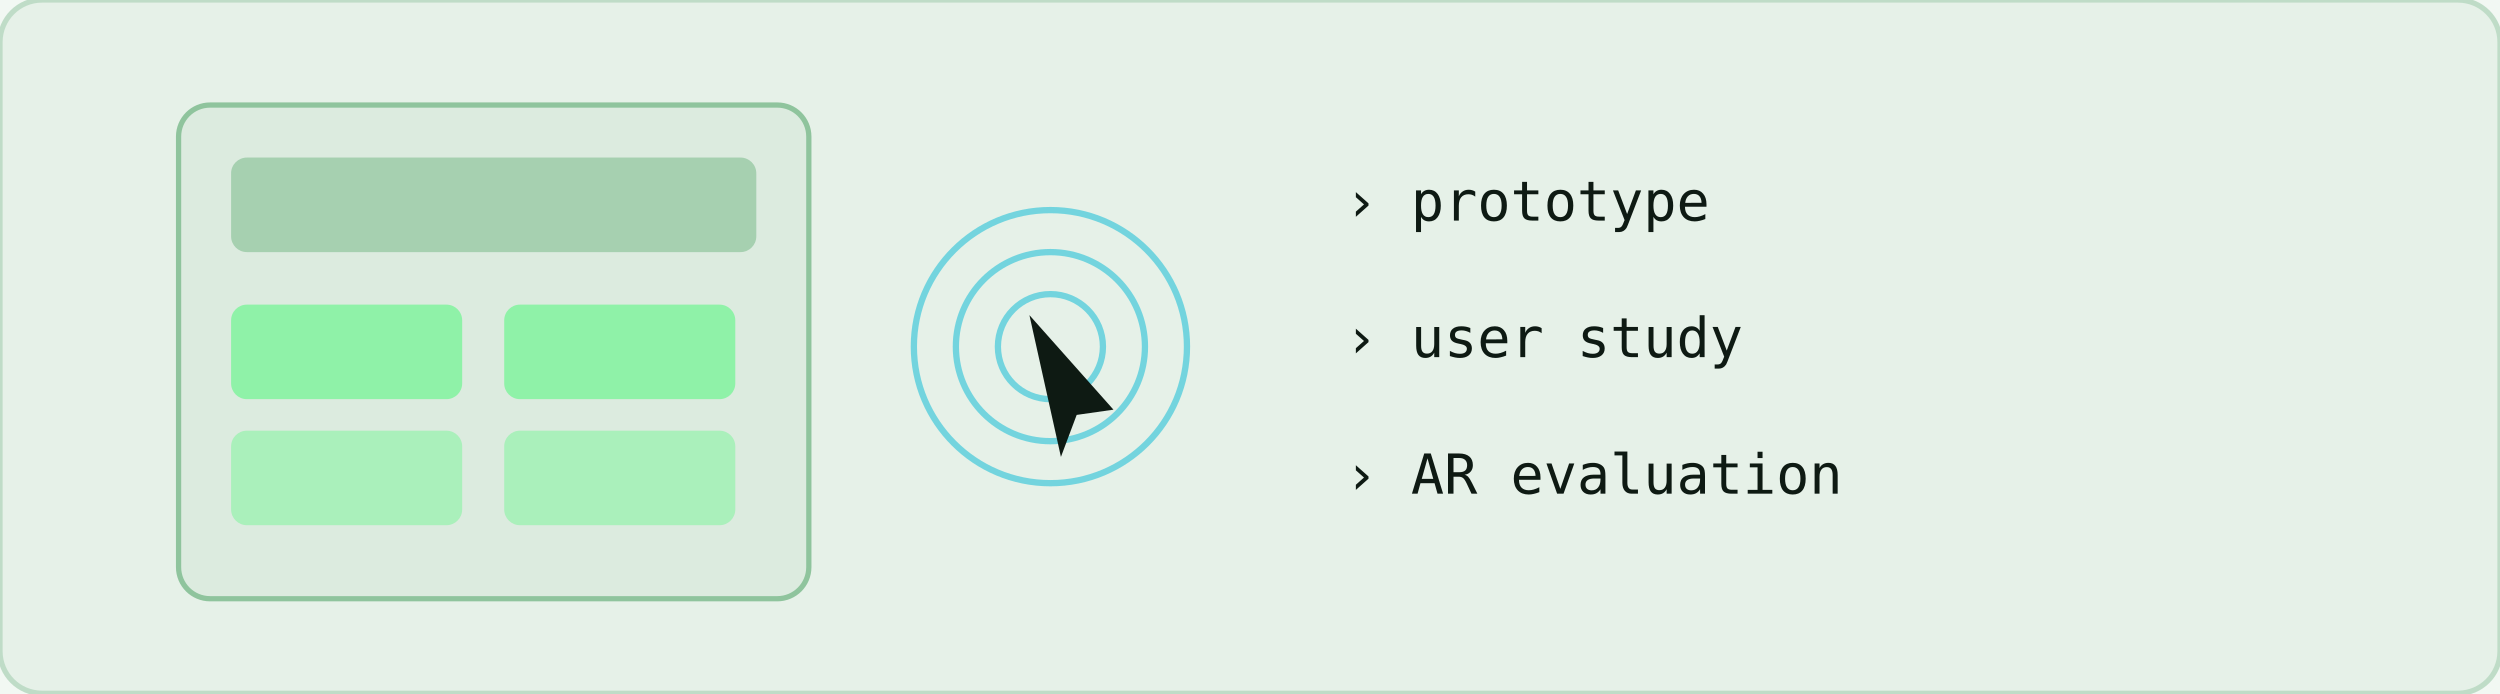
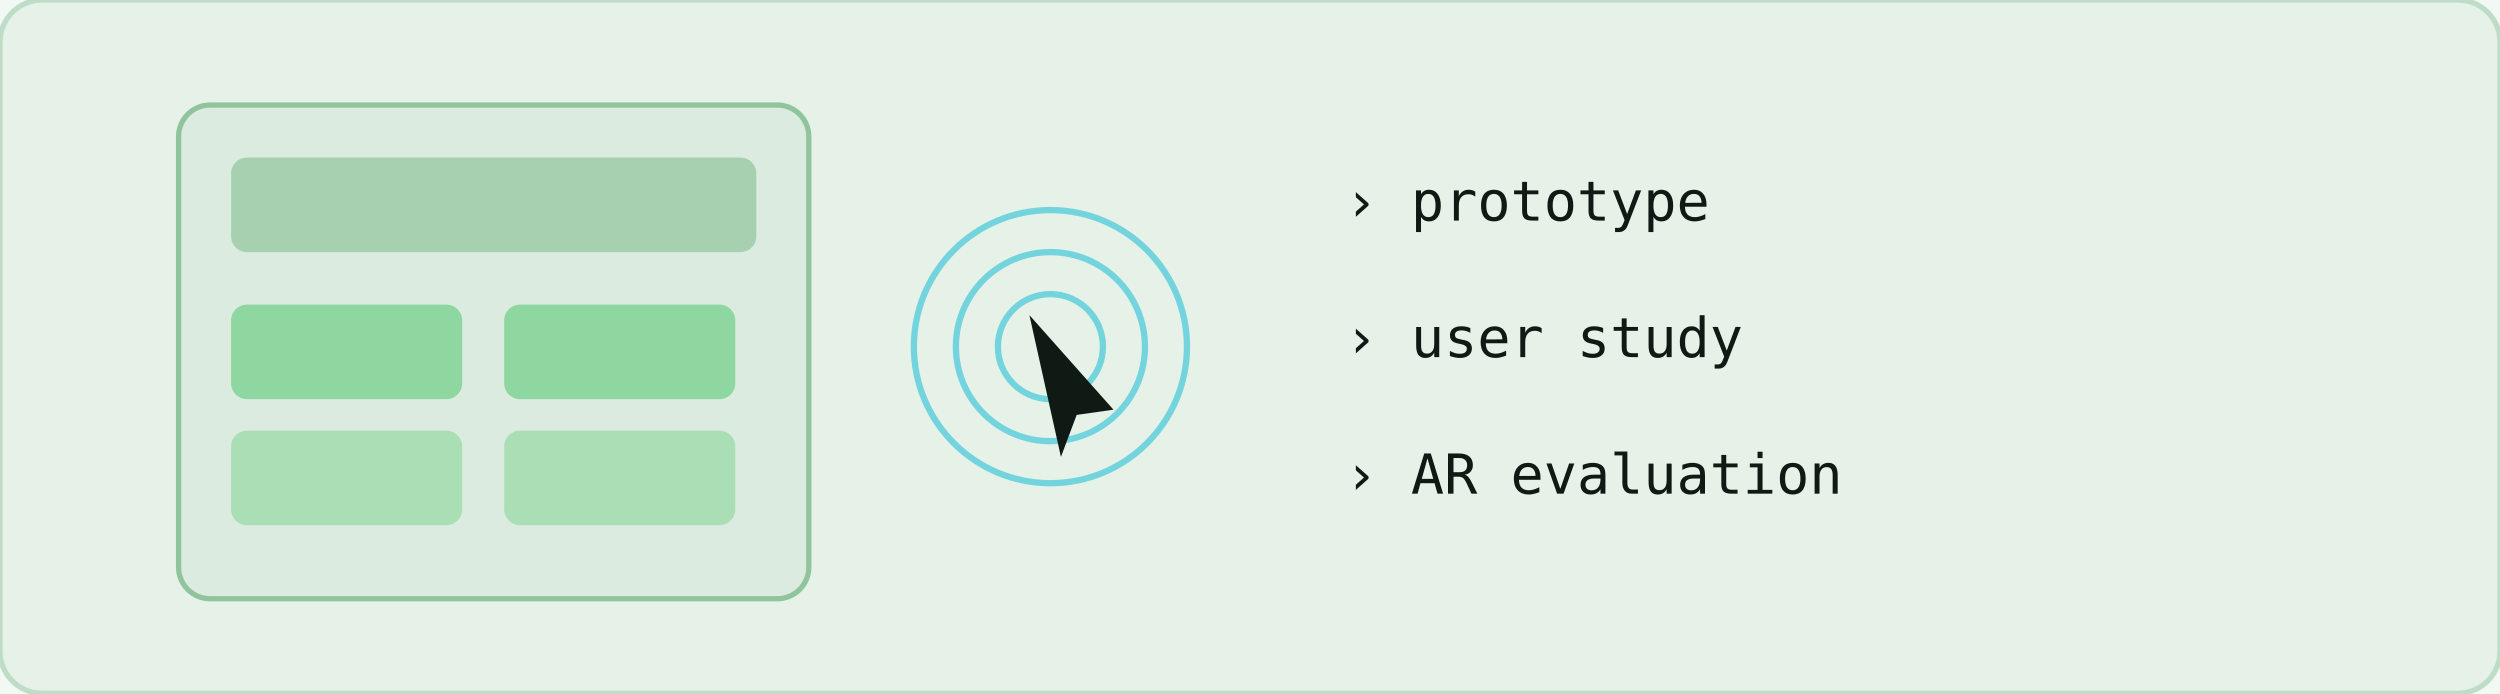
<svg xmlns="http://www.w3.org/2000/svg" viewBox="22 68 476 132" width="476" height="132" role="img" aria-label="HCI Design and Research">
  <style>
.t{font-family:ui-monospace,'JetBrains Mono','SF Mono',SFMono-Regular,Menlo,Consolas,monospace}
@keyframes pop{from{opacity:0;transform:translateY(4px)}to{opacity:1;transform:translateY(0)}}
@keyframes dash{to{stroke-dashoffset:-44}}
@keyframes scan{0%{transform:translateY(0)}50%{transform:translateY(62px)}100%{transform:translateY(0)}}
@keyframes ping{0%,100%{opacity:.15}50%{opacity:.6}}
.pop{animation:pop .5s ease-out both}
.dash{animation:dash 2.4s linear infinite}
.scan{animation:scan 3.2s ease-in-out infinite}
.ping{animation:ping 2.6s ease-in-out infinite}
</style>
  <rect x="1" y="1" width="518" height="304" rx="12" fill="#f2f8f3" stroke="#bfdcc7" />
-   <rect x="1" y="1" width="518" height="3" rx="1.5" fill="#00ff41" opacity=".55" />
-   <rect x="22" y="20" width="34" height="34" rx="9" fill="#00ff41" />
+   <rect x="1" y="1" width="518" height="3" rx="1.5" fill="#00b32e" opacity=".55" />
+   <rect x="22" y="20" width="34" height="34" rx="9" fill="#00b32e" />
  <g transform="translate(27,25) scale(0.83)">
    <path d="M5 3l14 8-6.2 1.6L9.4 19z" fill="none" stroke="#f2f8f3" stroke-width="2" stroke-linejoin="round" />
  </g>
  <text class="t" x="68" y="36" font-size="14.5" fill="#0e1a13" font-weight="600">HCI Design &amp; Research</text>
  <text class="t" x="68" y="51" font-size="9" fill="#466a52" letter-spacing="1.1">RESEARCH · PROTOTYPING · EVALUATION</text>
  <rect x="22" y="68" width="476" height="132" rx="8" fill="#e6f1e8" stroke="#bfdcc7" />
  <clipPath id="c">
    <rect x="22" y="68" width="476" height="132" rx="8" />
  </clipPath>
  <g clip-path="url(#c)">
    <g transform="translate(22,68)">
      <rect x="34" y="20" width="120" height="94" rx="6" fill="#dcebdf" stroke="#8fc49d" />
      <rect x="44" y="30" width="100" height="18" rx="3" fill="#8fc49d" opacity=".7" />
-       <rect x="44" y="58" width="44" height="18" rx="3" fill="#00ff41" opacity="0.35" />
-       <rect x="96" y="58" width="44" height="18" rx="3" fill="#00ff41" opacity="0.35" />
-       <rect x="44" y="82" width="44" height="18" rx="3" fill="#00ff41" opacity="0.23" />
-       <rect x="96" y="82" width="44" height="18" rx="3" fill="#00ff41" opacity="0.23" />
+       <rect x="44" y="58" width="44" height="18" rx="3" fill="#00b32e" opacity="0.35" />
+       <rect x="96" y="58" width="44" height="18" rx="3" fill="#00b32e" opacity="0.35" />
+       <rect x="44" y="82" width="44" height="18" rx="3" fill="#00b32e" opacity="0.23" />
+       <rect x="96" y="82" width="44" height="18" rx="3" fill="#00b32e" opacity="0.23" />
      <circle class="ping" cx="200" cy="66" r="26" fill="none" stroke="#00b8d4" stroke-width="1.2" opacity=".5" style="animation-delay:-0.0s" />
      <circle class="ping" cx="200" cy="66" r="18" fill="none" stroke="#00b8d4" stroke-width="1.2" opacity=".5" style="animation-delay:-0.7s" />
      <circle class="ping" cx="200" cy="66" r="10" fill="none" stroke="#00b8d4" stroke-width="1.2" opacity=".5" style="animation-delay:-1.4s" />
      <path d="M196 60 l16 18 -7 1 -3 8z" fill="#0e1a13" />
      <text class="t" x="256" y="42" font-size="10.5" fill="#0e1a13">› prototype</text>
      <text class="t" x="256" y="68" font-size="10.5" fill="#0e1a13">› user study</text>
      <text class="t" x="256" y="94" font-size="10.5" fill="#0e1a13">› AR evaluation</text>
    </g>
  </g>
  <text class="t" x="22" y="224" font-size="11.5" fill="#2b4635">Human-computer interaction work end to end: low- and high-fidelity</text>
  <text class="t" x="22" y="242" font-size="11.5" fill="#2b4635">prototyping, user research with real participants, and evaluation of</text>
  <text class="t" x="22" y="260" font-size="11.5" fill="#2b4635">augmented-reality systems against task performance.</text>
  <line x1="22" y1="272" x2="498" y2="272" stroke="#bfdcc7" />
-   <text class="t" x="22" y="291" font-size="10.5" fill="#00ff41" opacity=".85">› github.com/Mayukh-D/hci-design-and-research</text>
+   <text class="t" x="22" y="291" font-size="10.5" fill="#00b32e" opacity=".85">› github.com/Mayukh-D/hci-design-and-research</text>
</svg>
